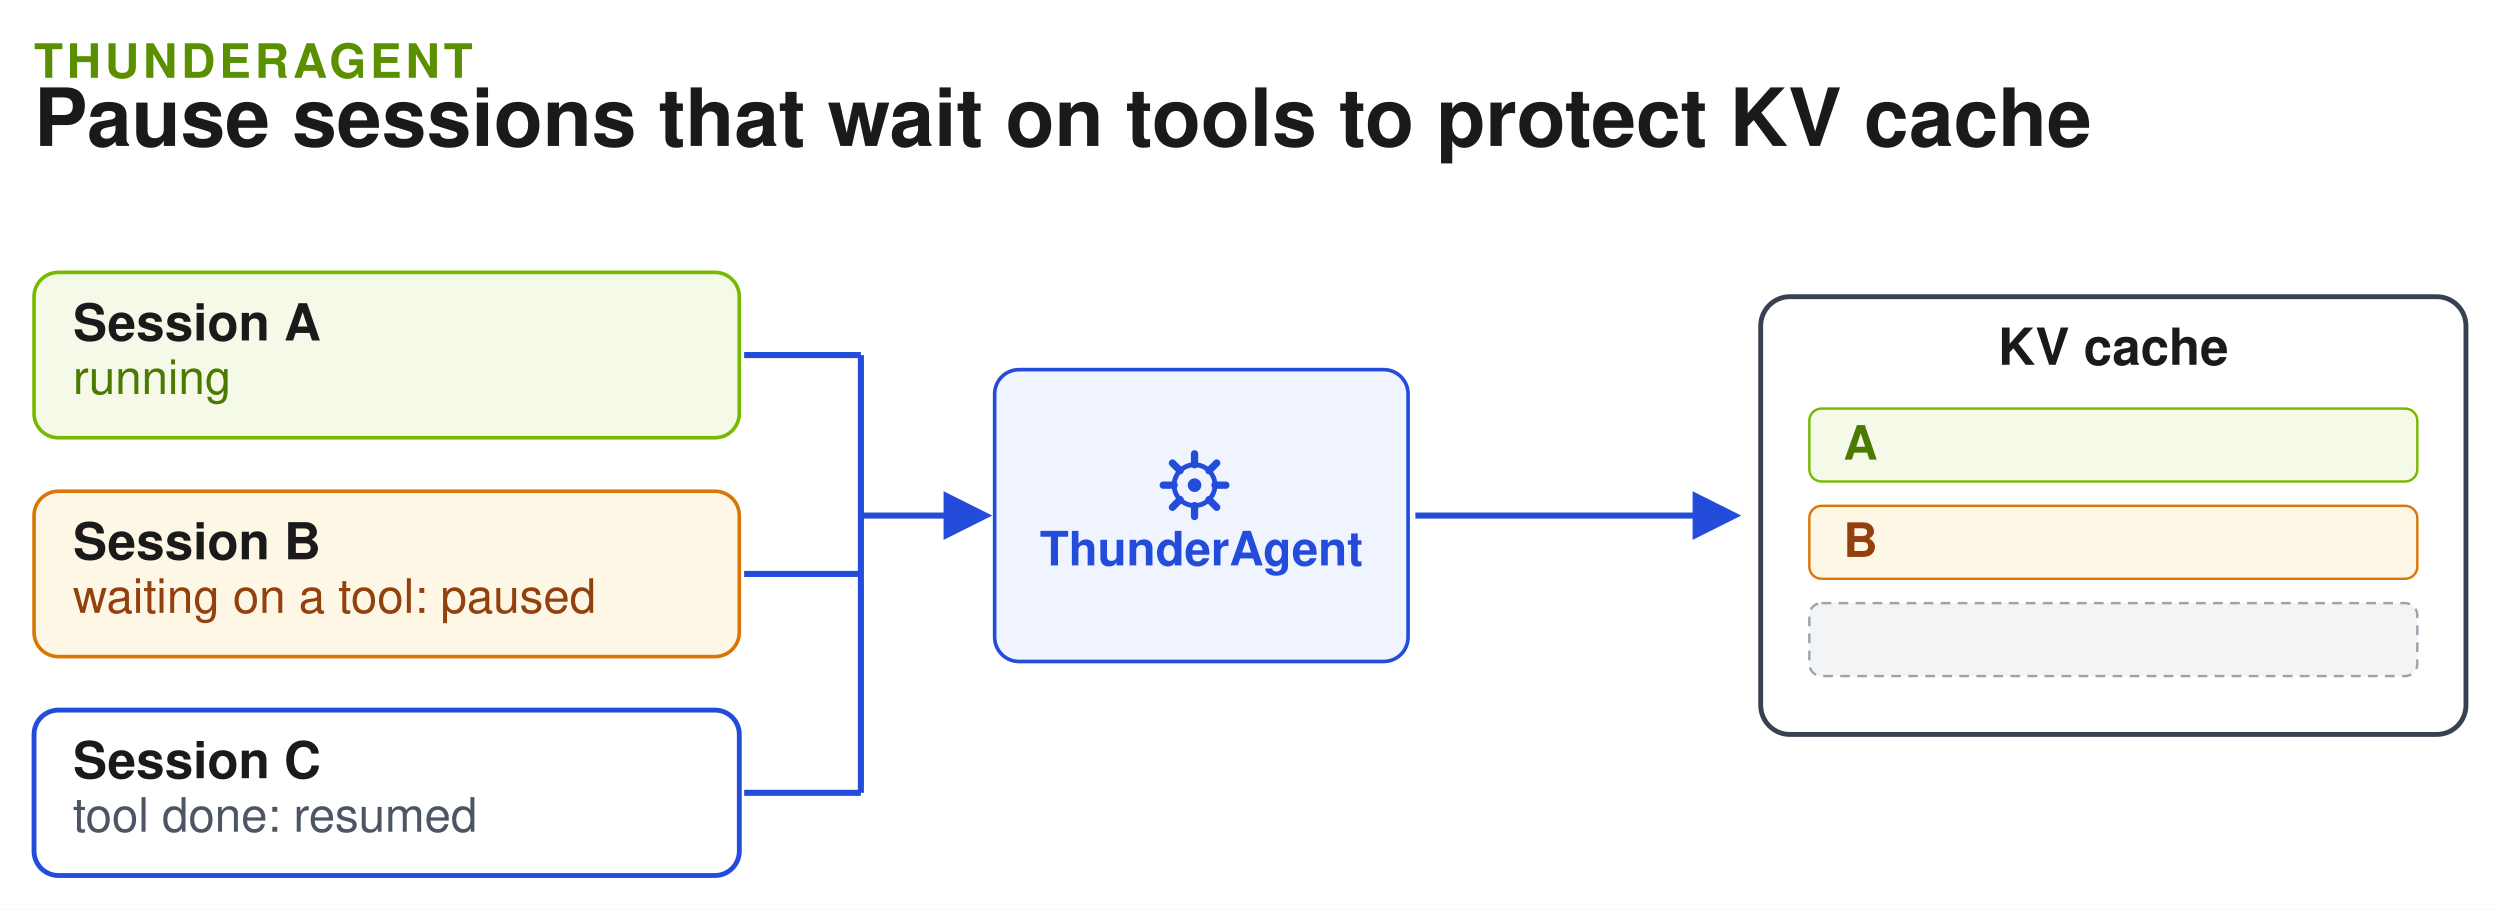
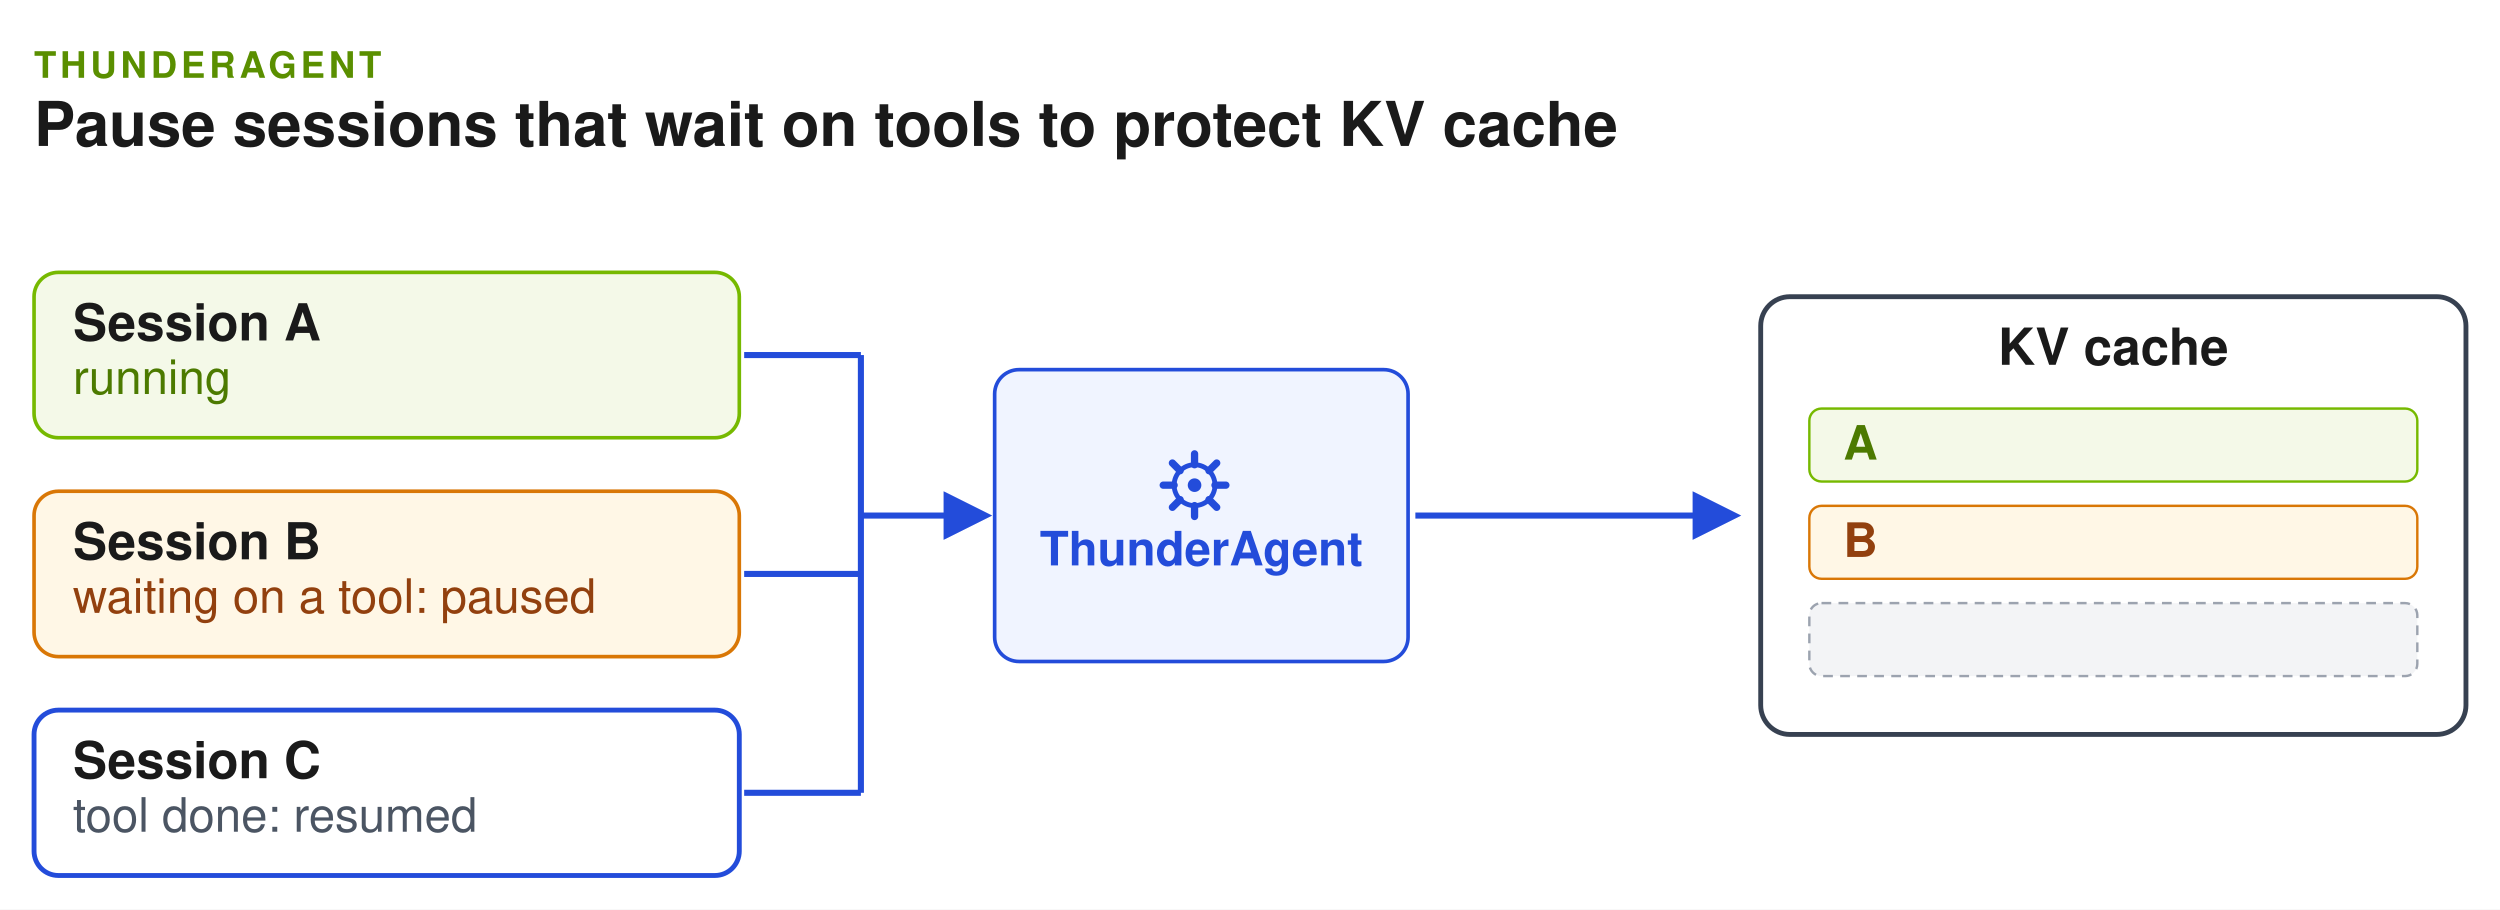
<svg xmlns="http://www.w3.org/2000/svg" width="1028" height="374" viewBox="36 8 1028 374" role="img" aria-labelledby="title desc" font-family="Helvetica, Arial, sans-serif">
  <defs>
    <marker id="arrow" viewBox="0 0 10 10" refX="8" refY="5" markerWidth="8" markerHeight="8" orient="auto">
      <path d="M0,0 L10,5 L0,10 z" fill="#234CDA" />
    </marker>
    <marker id="arrow-green" viewBox="0 0 10 10" refX="8" refY="5" markerWidth="8" markerHeight="8" orient="auto">
      <path d="M0,0 L10,5 L0,10 z" fill="#76B900" />
    </marker>
    <marker id="arrow-gray" viewBox="0 0 10 10" refX="8" refY="5" markerWidth="8" markerHeight="8" orient="auto">
      <path d="M0,0 L10,5 L0,10 z" fill="#9CA3AF" />
    </marker>
    <marker id="arrow-amber" viewBox="0 0 10 10" refX="8" refY="5" markerWidth="8" markerHeight="8" orient="auto">
      <path d="M0,0 L10,5 L0,10 z" fill="#D97706" />
    </marker>
    <marker id="arrow-green-start" viewBox="0 0 10 10" refX="8" refY="5" markerWidth="8" markerHeight="8" orient="auto-start-reverse">
      <path d="M0,0 L10,5 L0,10 z" fill="#76B900" />
    </marker>
  </defs>
  <rect x="36" y="8" width="1028" height="374" fill="#FFFFFF" />
-   <text x="50" y="40" font-size="19.5" font-weight="700" letter-spacing="1.6" fill="#5A8F00">THUNDERAGENT</text>
-   <text x="50" y="68" font-size="33.0" font-weight="700" fill="#1A1A1A">Pause sessions that wait on tools to protect KV cache</text>
+   <text x="50" y="40" font-size="15.0" font-weight="700" letter-spacing="1.6" fill="#5A8F00">THUNDERAGENT</text>
+   <text x="50" y="68" font-size="25.4" font-weight="700" fill="#1A1A1A">Pause sessions that wait on tools to protect KV cache</text>
  <rect x="50" y="120" width="290" height="68" rx="10" fill="#F4F9E8" stroke="#76B900" stroke-width="1.5" />
  <text x="66" y="148" font-size="21.0" font-weight="700" fill="#1A1A1A">Session A</text>
  <text x="66" y="170" font-size="19.5" fill="#4C7A00">running</text>
  <line x1="342" y1="154" x2="390" y2="154" stroke="#234CDA" stroke-width="2.5" />
  <rect x="50" y="210" width="290" height="68" rx="10" fill="#FFF7E6" stroke="#D97706" stroke-width="1.5" />
  <text x="66" y="238" font-size="21.0" font-weight="700" fill="#1A1A1A">Session B</text>
  <text x="66" y="260" font-size="19.5" fill="#92400E">waiting on a tool: paused</text>
  <line x1="342" y1="244" x2="390" y2="244" stroke="#234CDA" stroke-width="2.5" />
  <rect x="50" y="300" width="290" height="68" rx="10" fill="#FFFFFF" stroke="#234CDA" stroke-width="2" />
  <text x="66" y="328" font-size="21.0" font-weight="700" fill="#1A1A1A">Session C</text>
  <text x="66" y="350" font-size="19.5" fill="#4B5563">tool done: resumed</text>
  <line x1="342" y1="334" x2="390" y2="334" stroke="#234CDA" stroke-width="2.5" />
  <line x1="390" y1="154" x2="390" y2="334" stroke="#234CDA" stroke-width="2.5" />
  <line x1="390" y1="220" x2="440" y2="220" stroke="#234CDA" stroke-width="2.5" marker-end="url(#arrow)" />
  <rect x="445.0" y="160.0" width="170" height="120" rx="10" fill="#F0F4FF" stroke="#234CDA" stroke-width="1.5" />
  <circle cx="527.2" cy="207.5" r="8.4" fill="#F0F4FF" stroke="#234CDA" stroke-width="2" />
  <circle cx="527.2" cy="207.5" r="2.8" fill="#234CDA" />
  <line x1="535.6" y1="207.5" x2="540.08" y2="207.5" stroke="#234CDA" stroke-width="3" stroke-linecap="round" />
  <line x1="533.14" y1="213.44" x2="536.308" y2="216.608" stroke="#234CDA" stroke-width="3" stroke-linecap="round" />
  <line x1="527.2" y1="215.9" x2="527.2" y2="220.38" stroke="#234CDA" stroke-width="3" stroke-linecap="round" />
  <line x1="521.26" y1="213.44" x2="518.092" y2="216.608" stroke="#234CDA" stroke-width="3" stroke-linecap="round" />
  <line x1="518.8" y1="207.5" x2="514.32" y2="207.5" stroke="#234CDA" stroke-width="3" stroke-linecap="round" />
  <line x1="521.26" y1="201.56" x2="518.092" y2="198.392" stroke="#234CDA" stroke-width="3" stroke-linecap="round" />
  <line x1="527.2" y1="199.1" x2="527.2" y2="194.62" stroke="#234CDA" stroke-width="3" stroke-linecap="round" />
  <line x1="533.14" y1="201.56" x2="536.308" y2="198.392" stroke="#234CDA" stroke-width="3" stroke-linecap="round" />
  <text x="530" y="240.5" font-size="19.5" font-weight="700" fill="#234CDA" text-anchor="middle">ThunderAgent</text>
  <line x1="618" y1="220" x2="748" y2="220" stroke="#234CDA" stroke-width="2.5" marker-end="url(#arrow)" />
  <rect x="760" y="130" width="290" height="180" rx="12" fill="#FFFFFF" stroke="#374151" stroke-width="2" />
  <text x="905" y="158" font-size="21.0" font-weight="700" fill="#1A1A1A" text-anchor="middle">KV cache</text>
  <rect x="780" y="176" width="250" height="30" rx="5" fill="#F4F9E8" stroke="#76B900" />
  <text x="794" y="197" font-size="19.5" font-weight="700" fill="#4C7A00">A</text>
  <rect x="780" y="216" width="250" height="30" rx="5" fill="#FFF7E6" stroke="#D97706" />
  <text x="794" y="237" font-size="19.5" font-weight="700" fill="#92400E">B</text>
  <rect x="780" y="256" width="250" height="30" rx="5" fill="#F3F4F6" stroke="#9CA3AF" stroke-dasharray="4 3" />
</svg>
